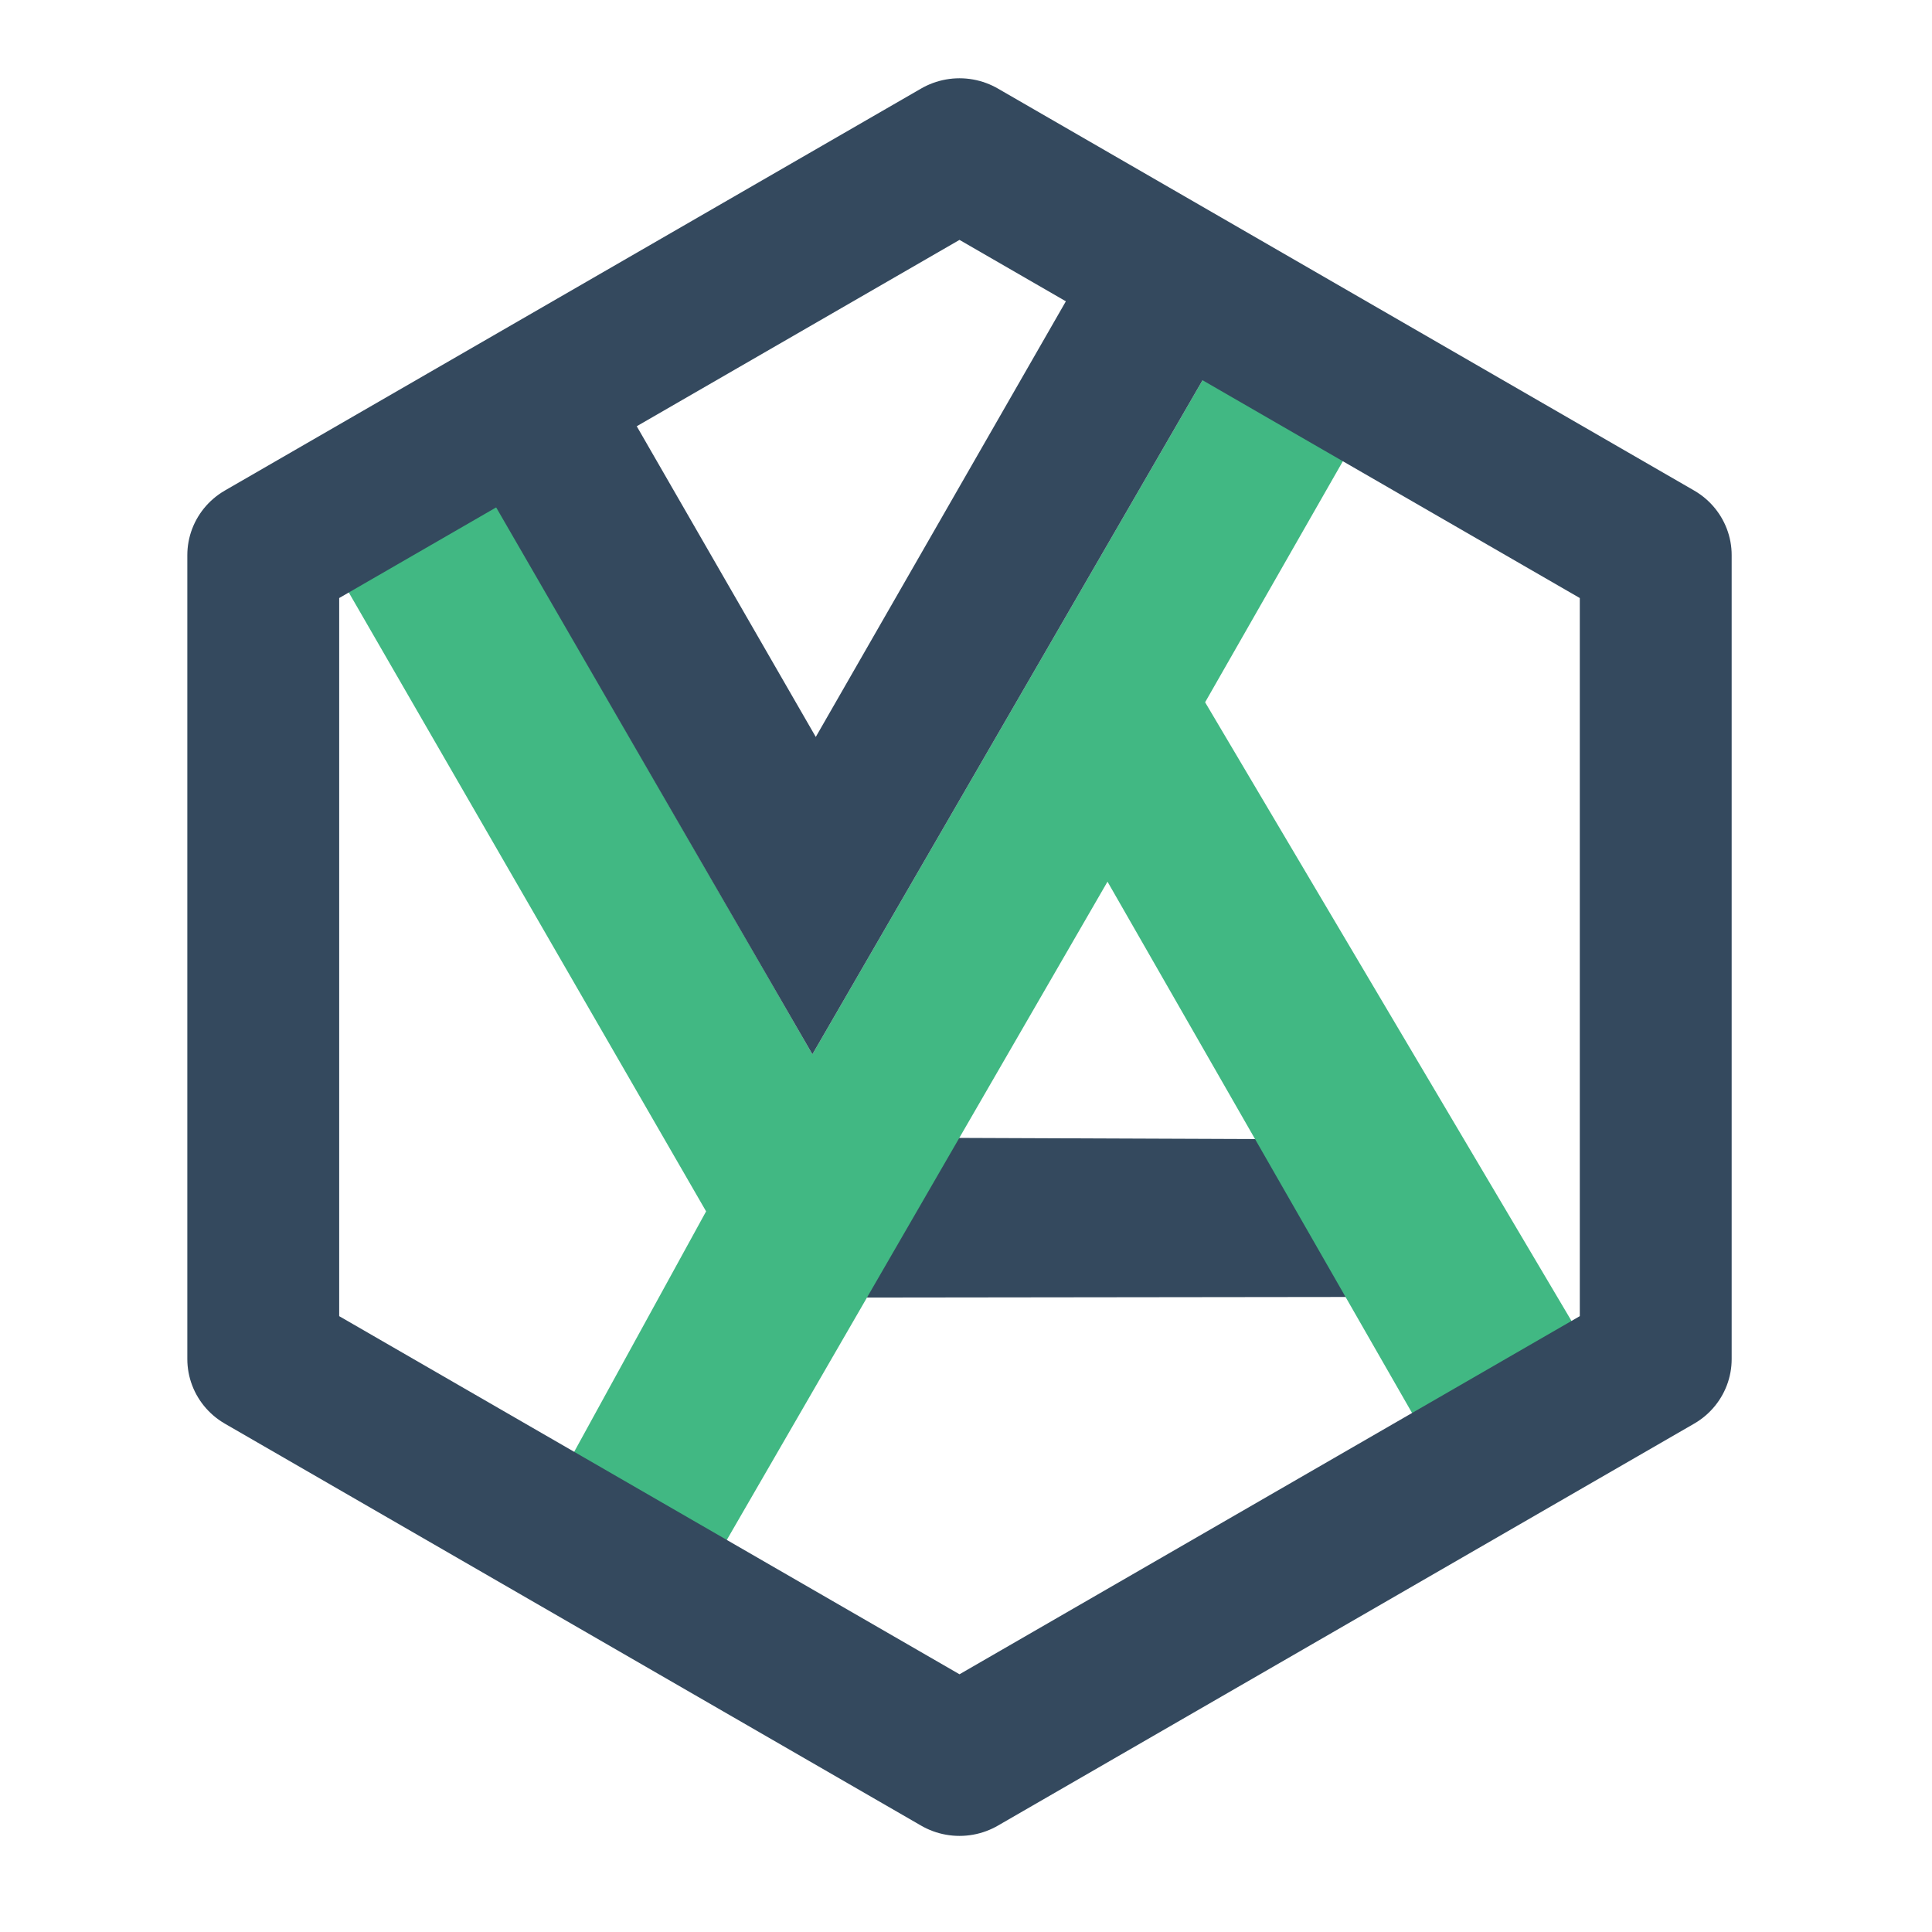
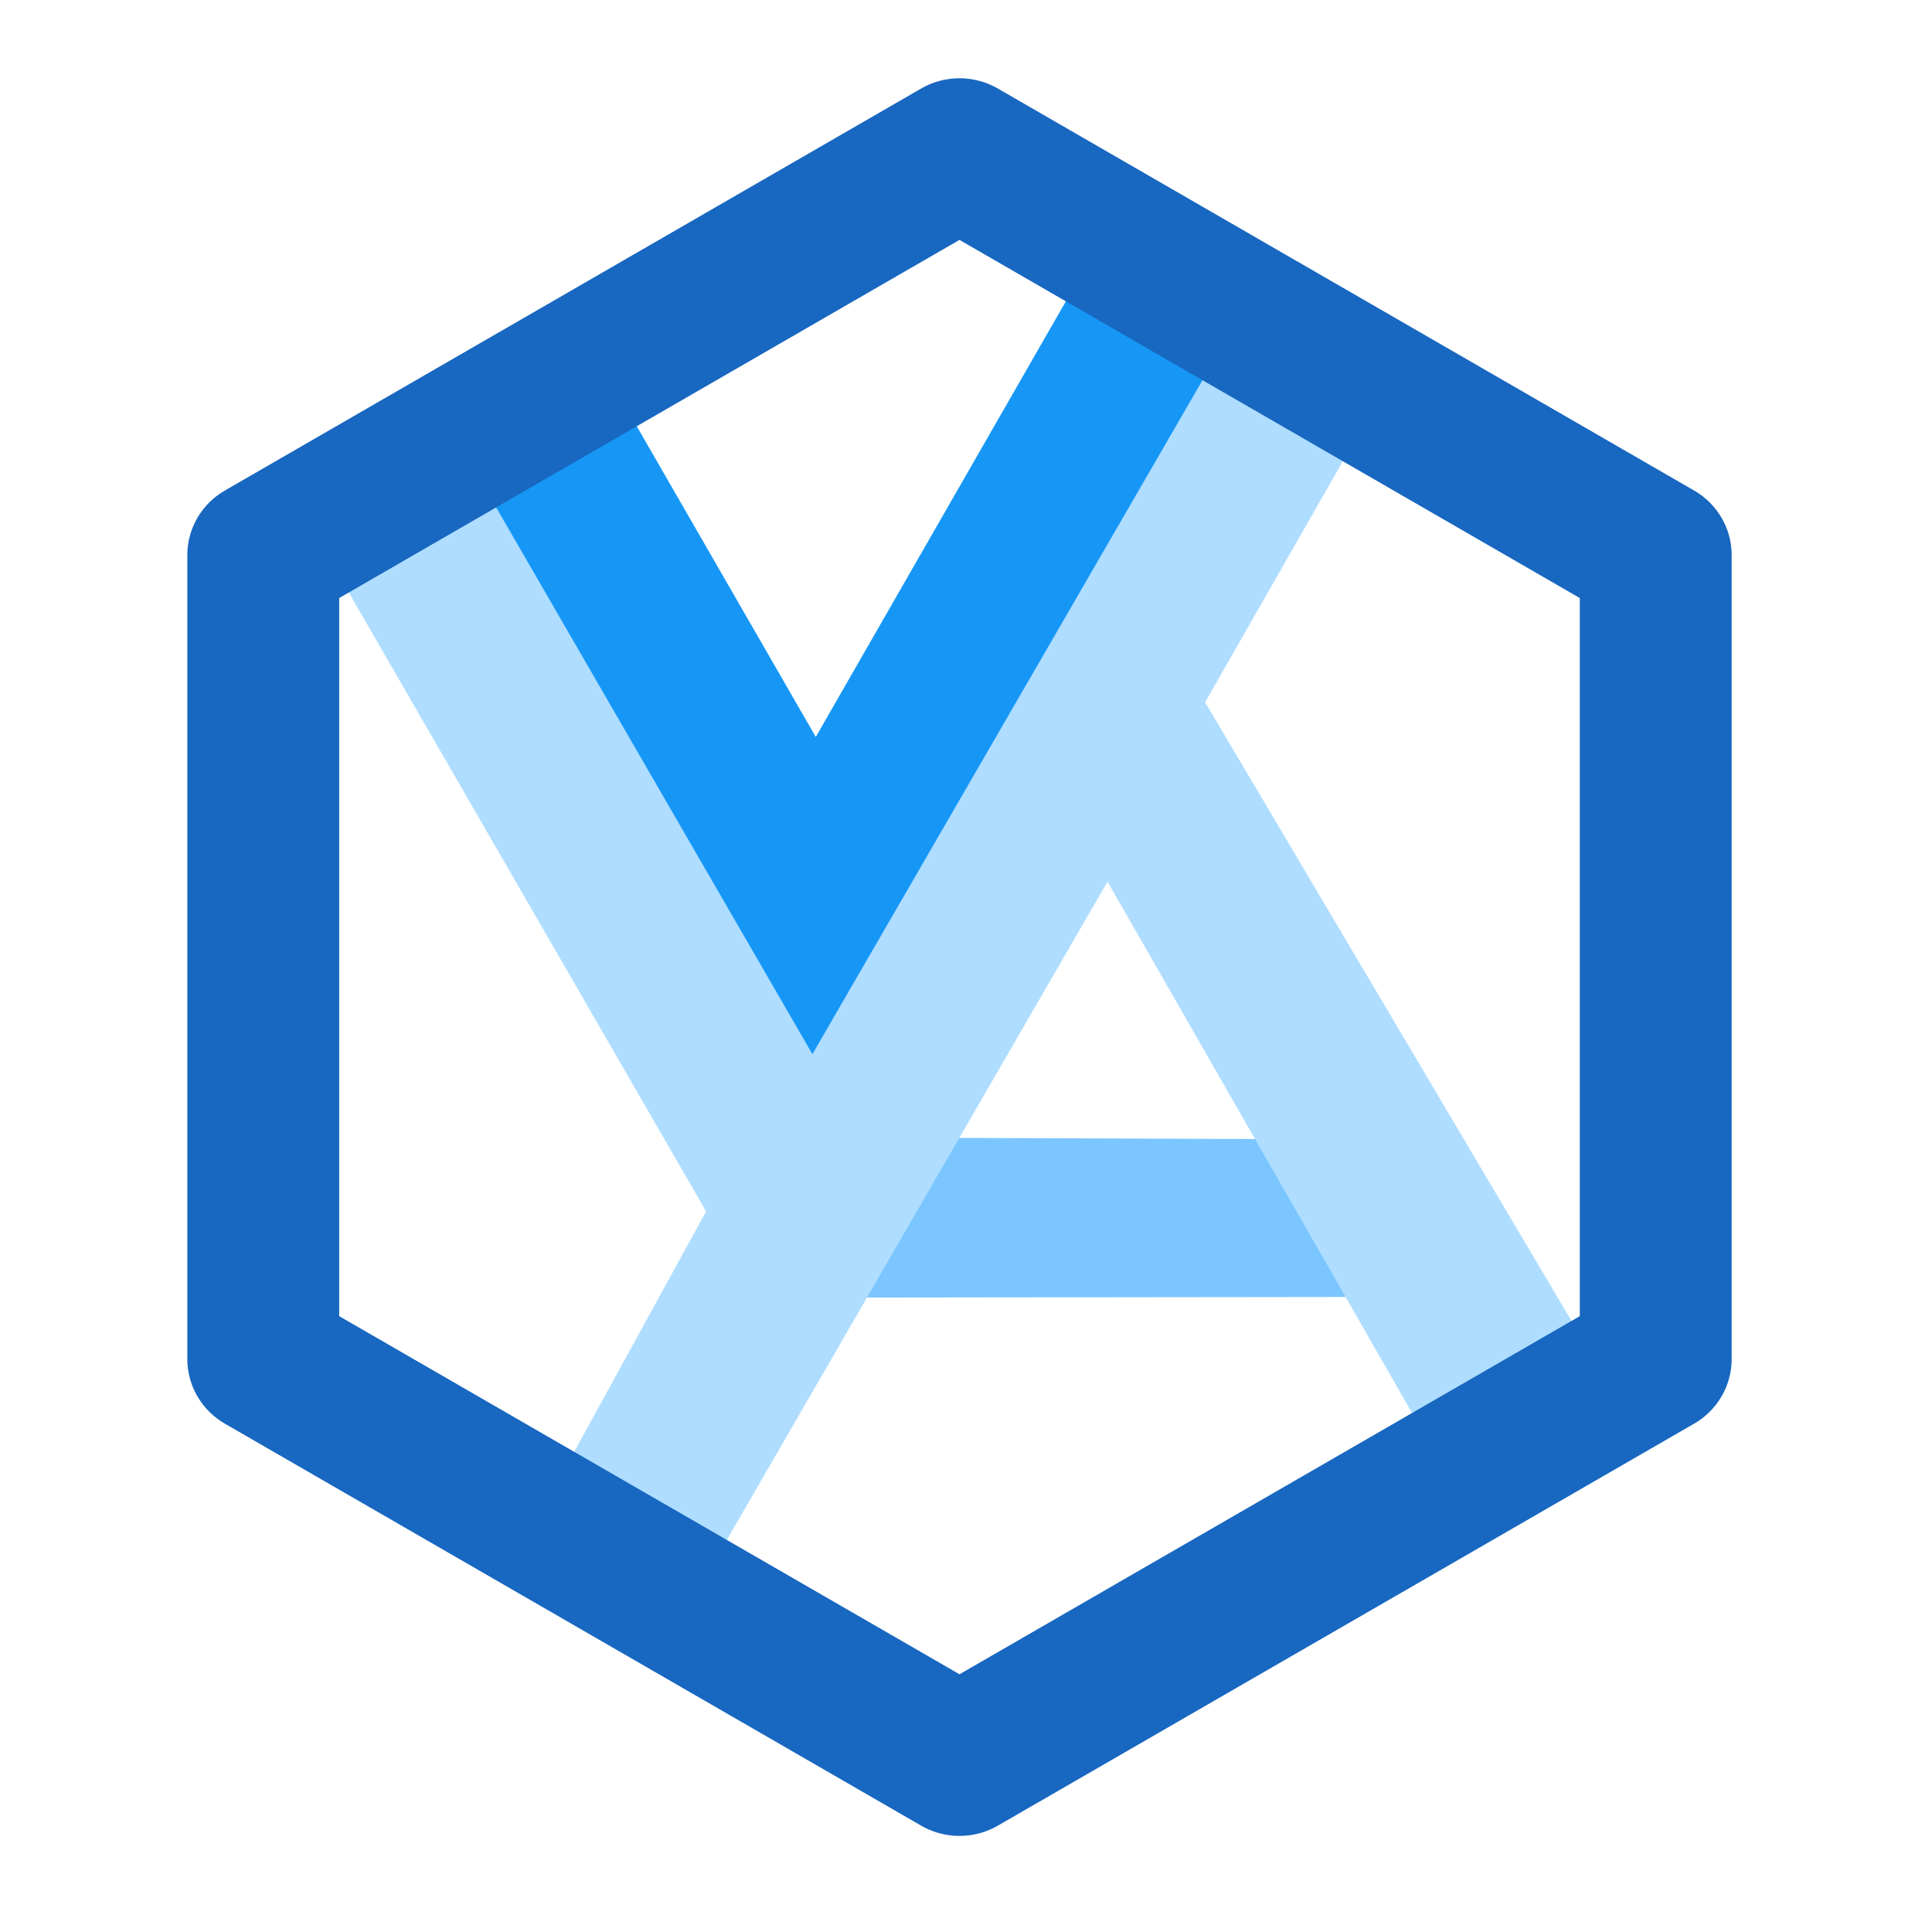
<svg xmlns="http://www.w3.org/2000/svg" width="100%" height="100%" viewBox="0 0 512 512" version="1.1" xml:space="preserve" style="fill-rule:evenodd;clip-rule:evenodd;stroke-linecap:round;stroke-linejoin:round;stroke-miterlimit:1.5;">
  <g transform="matrix(-1.3333,1.63282e-16,1.63282e-16,1.3333,286.479,392.491)">
-     <path d="M-63.451,-36.599L-45.493,-67.927L31.293,-68.23L49.665,-36.463L-63.451,-36.599Z" style="fill:rgb(52,73,94);fill-rule:nonzero;" />
+     <path d="M-63.451,-36.599L-45.493,-67.927L31.293,-68.23L49.665,-36.463L-63.451,-36.599Z" style="fill:rgb(123,198,255);fill-rule:nonzero;" />
  </g>
  <g transform="matrix(1.3333,0,0,-1.3333,7.839,455.995)">
    <g transform="matrix(1,0,0,1,178.06,235.01)">
-       <path d="M68.633,54.832L-22.466,-102.557L-97.643,27.794L-127.11,10.879L-43.592,-133.779L-82.825,-205.285L-53.071,-222.589L36.19,-68.247L106.865,-191.544L138.018,-171.771L55.593,-32.591L96.333,38.706L68.633,54.832Z" style="fill:rgb(65,184,131);fill-rule:nonzero;" />
+       <path d="M68.633,54.832L-22.466,-102.557L-97.643,27.794L-127.11,10.879L-43.592,-133.779L-82.825,-205.285L-53.071,-222.589L36.19,-68.247L106.865,-191.544L138.018,-171.771L55.593,-32.591L96.333,38.706L68.633,54.832Z" style="fill:rgb(174,221,255);fill-rule:nonzero;" />
    </g>
    <g transform="matrix(1,0,0,1,178.81,235.01)">
-       <path d="M40.952,71.118L-22.544,-39.481L-70.767,44.209L-98.543,27.708L-23.216,-102.557L68.047,55.115L40.952,71.118Z" style="fill:rgb(52,73,94);fill-rule:nonzero;" />
+       <path d="M40.952,71.118L-22.544,-39.481L-70.767,44.209L-98.543,27.708L-23.216,-102.557L68.047,55.115L40.952,71.118Z" style="fill:rgb(22,151,246);fill-rule:nonzero;" />
    </g>
  </g>
  <g transform="matrix(3.46046,0,0,3.41195,-187.516,-91.1653)">
-     <path d="M127.669,38.614L180.988,69.836L180.988,132.28L127.669,163.501L74.349,132.28L74.349,69.836L127.669,38.614Z" style="fill:rgb(156,39,176);fill-opacity:0;stroke:rgb(52,73,94);stroke-width:11.63px;" />
+     <path d="M127.669,38.614L180.988,69.836L180.988,132.28L127.669,163.501L74.349,132.28L74.349,69.836L127.669,38.614Z" style="fill:rgb(170,62,188);fill-opacity:0;stroke:rgb(24,103,192);stroke-width:11.63px;" />
  </g>
</svg>
